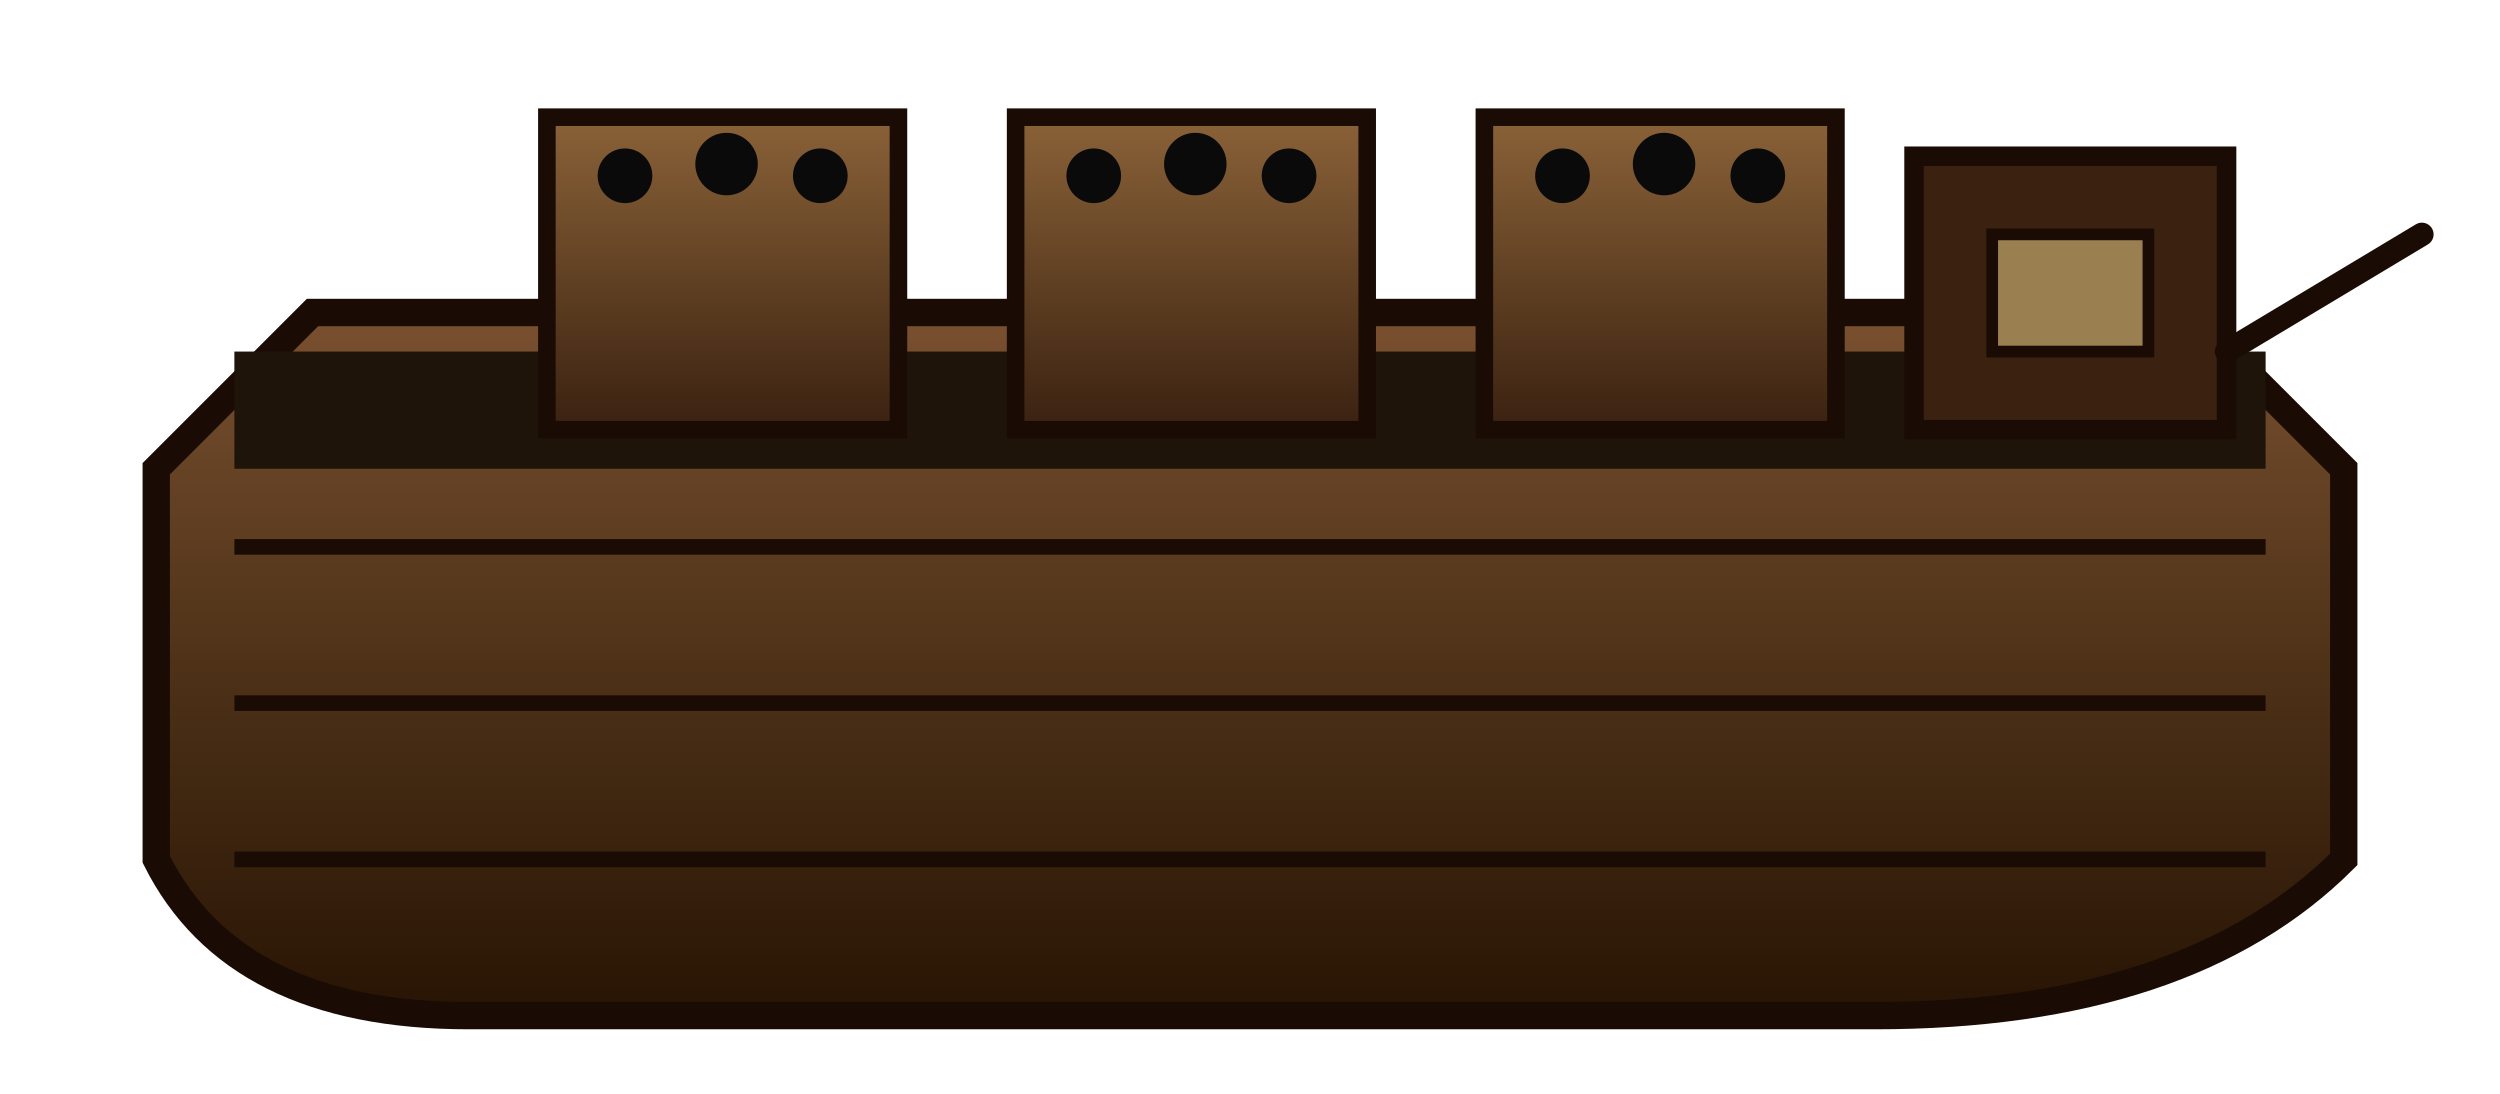
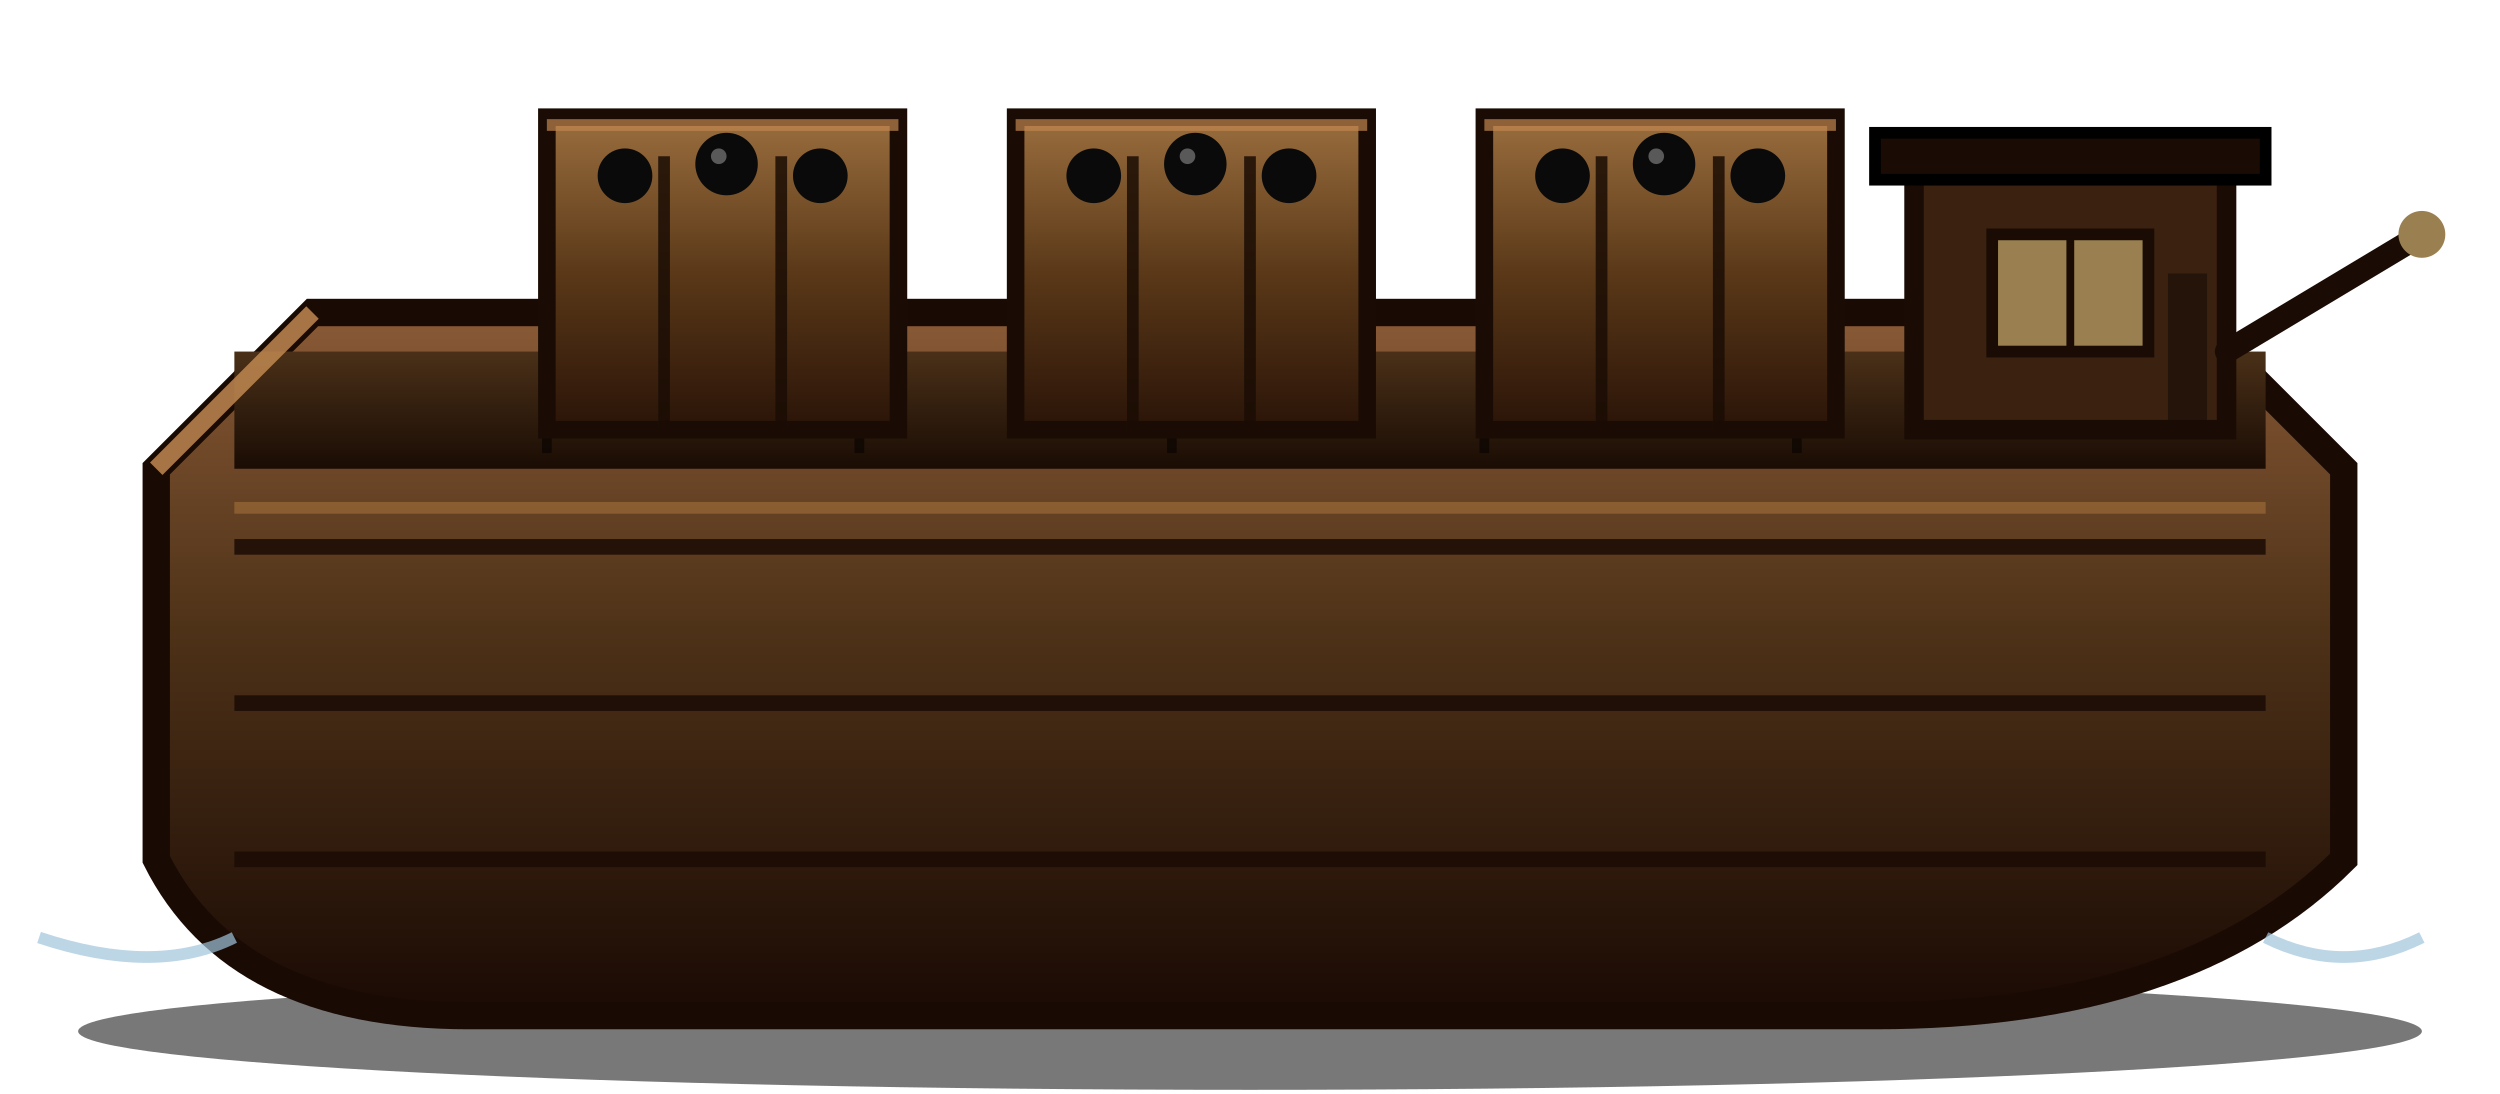
<svg xmlns="http://www.w3.org/2000/svg" viewBox="0 0 64 28">
  <defs>
    <linearGradient id="canal-hull" x1="0" y1="0" x2="0" y2="1">
-       <stop offset="0" stop-color="#7a5030" />
-       <stop offset="0.5" stop-color="#4e3218" />
-       <stop offset="1" stop-color="#281404" />
+       <stop offset="0" stop-color="#8a5a36" />
+       <stop offset="0.45" stop-color="#4e3218" />
+       <stop offset="1" stop-color="#1a0a04" />
+     </linearGradient>
+     <linearGradient id="canal-deck" x1="0" y1="0" x2="0" y2="1">
+       <stop offset="0" stop-color="#4a3018" />
+       <stop offset="1" stop-color="#1a0c04" />
    </linearGradient>
    <linearGradient id="canal-cargo" x1="0" y1="0" x2="0" y2="1">
-       <stop offset="0" stop-color="#8a6238" />
-       <stop offset="1" stop-color="#3a2110" />
+       <stop offset="0" stop-color="#9a6e3e" />
+       <stop offset="0.5" stop-color="#5a3818" />
+       <stop offset="1" stop-color="#2a1408" />
+     </linearGradient>
+     <linearGradient id="canal-water" x1="0" y1="0" x2="0" y2="1">
+       <stop offset="0" stop-color="#3e6e94" />
+       <stop offset="1" stop-color="#1a3a5a" />
    </linearGradient>
  </defs>
-   <path d="M 4 12 L 8 8 L 56 8 L 60 12 L 60 22 Q 56 26 48 26 L 12 26 Q 6 26 4 22 Z" fill="url(#canal-hull)" stroke="#1a0c04" stroke-width="0.7" />
-   <line x1="6" y1="14" x2="58" y2="14" stroke="#1a0c04" stroke-width="0.4" />
-   <line x1="6" y1="18" x2="58" y2="18" stroke="#1a0c04" stroke-width="0.4" />
-   <line x1="6" y1="22" x2="58" y2="22" stroke="#1a0c04" stroke-width="0.4" />
-   <path d="M 6 9 L 58 9 L 58 12 L 6 12 Z" fill="#1f140a" />
+   <ellipse cx="32" cy="26.4" rx="30" ry="1.5" fill="#0a0a0a" opacity="0.55" />
+   <path d="M 4 12            L 8 8            L 56 8            L 60 12            L 60 22            Q 56 26 48 26            L 12 26            Q 6 26 4 22 Z" fill="url(#canal-hull)" stroke="#1a0a04" stroke-width="0.7" />
+   <g stroke="#1a0a04" stroke-width="0.4" opacity="0.85">
+     <line x1="6" y1="14" x2="58" y2="14" />
+     <line x1="6" y1="18" x2="58" y2="18" />
+     <line x1="6" y1="22" x2="58" y2="22" />
+   </g>
+   <line x1="6" y1="13" x2="58" y2="13" stroke="#a8753c" stroke-width="0.3" opacity="0.55" />
+   <path d="M 6 9 L 58 9 L 58 12 L 6 12 Z" fill="url(#canal-deck)" />
+   <g stroke="#0a0402" stroke-width="0.25" opacity="0.7">
+     <line x1="14" y1="9.4" x2="14" y2="11.6" />
+     <line x1="22" y1="9.4" x2="22" y2="11.6" />
+     <line x1="30" y1="9.4" x2="30" y2="11.6" />
+     <line x1="38" y1="9.4" x2="38" y2="11.6" />
+     <line x1="46" y1="9.4" x2="46" y2="11.6" />
+   </g>
+   <line x1="4" y1="12" x2="8" y2="8" stroke="#c08850" stroke-width="0.45" opacity="0.85" />
  <g stroke="#1a0c04" stroke-width="0.45">
    <rect x="14" y="3" width="9" height="8" fill="url(#canal-cargo)" />
    <rect x="26" y="3" width="9" height="8" fill="url(#canal-cargo)" />
    <rect x="38" y="3" width="9" height="8" fill="url(#canal-cargo)" />
+   </g>
+   <g stroke="#c08550" stroke-width="0.3" opacity="0.7">
+     <line x1="14" y1="3.2" x2="23" y2="3.2" />
+     <line x1="26" y1="3.2" x2="35" y2="3.2" />
+     <line x1="38" y1="3.2" x2="47" y2="3.2" />
+   </g>
+   <g stroke="#1a0c04" stroke-width="0.3" opacity="0.85">
+     <line x1="17" y1="4" x2="17" y2="11" />
+     <line x1="20" y1="4" x2="20" y2="11" />
+     <line x1="29" y1="4" x2="29" y2="11" />
+     <line x1="32" y1="4" x2="32" y2="11" />
+     <line x1="41" y1="4" x2="41" y2="11" />
+     <line x1="44" y1="4" x2="44" y2="11" />
  </g>
  <g fill="#0a0a0a">
    <circle cx="16" cy="4.5" r="0.7" />
    <circle cx="18.6" cy="4.2" r="0.8" />
    <circle cx="21" cy="4.5" r="0.7" />
    <circle cx="28" cy="4.5" r="0.7" />
    <circle cx="30.6" cy="4.2" r="0.8" />
    <circle cx="33" cy="4.5" r="0.7" />
    <circle cx="40" cy="4.5" r="0.7" />
    <circle cx="42.6" cy="4.2" r="0.8" />
    <circle cx="45" cy="4.5" r="0.7" />
  </g>
+   <g fill="#7a7a7a" opacity="0.7">
+     <circle cx="18.4" cy="4" r="0.2" />
+     <circle cx="30.4" cy="4" r="0.2" />
+     <circle cx="42.4" cy="4" r="0.2" />
+   </g>
  <rect x="49" y="4" width="8" height="7" fill="#3a2110" stroke="#1a0c04" stroke-width="0.5" />
+   <rect x="48" y="3.4" width="10" height="1.2" fill="#1a0c04" stroke="#000" stroke-width="0.3" />
  <rect x="51" y="6" width="4" height="3" fill="#9a8050" stroke="#1a0c04" stroke-width="0.3" />
+   <line x1="53" y1="6" x2="53" y2="9" stroke="#1a0c04" stroke-width="0.2" />
+   <rect x="55.5" y="7" width="1" height="4" fill="#1a0c04" opacity="0.65" />
  <line x1="57" y1="9" x2="62" y2="6" stroke="#1a0c04" stroke-width="0.6" stroke-linecap="round" />
+   <circle cx="62" cy="6" r="0.6" fill="#9a8050" />
+   <g stroke="#a0c4dc" stroke-width="0.3" opacity="0.7" fill="none">
+     <path d="M 1 24 Q 4 25 6 24" />
+     <path d="M 58 24 Q 60 25 62 24" />
+   </g>
</svg>
